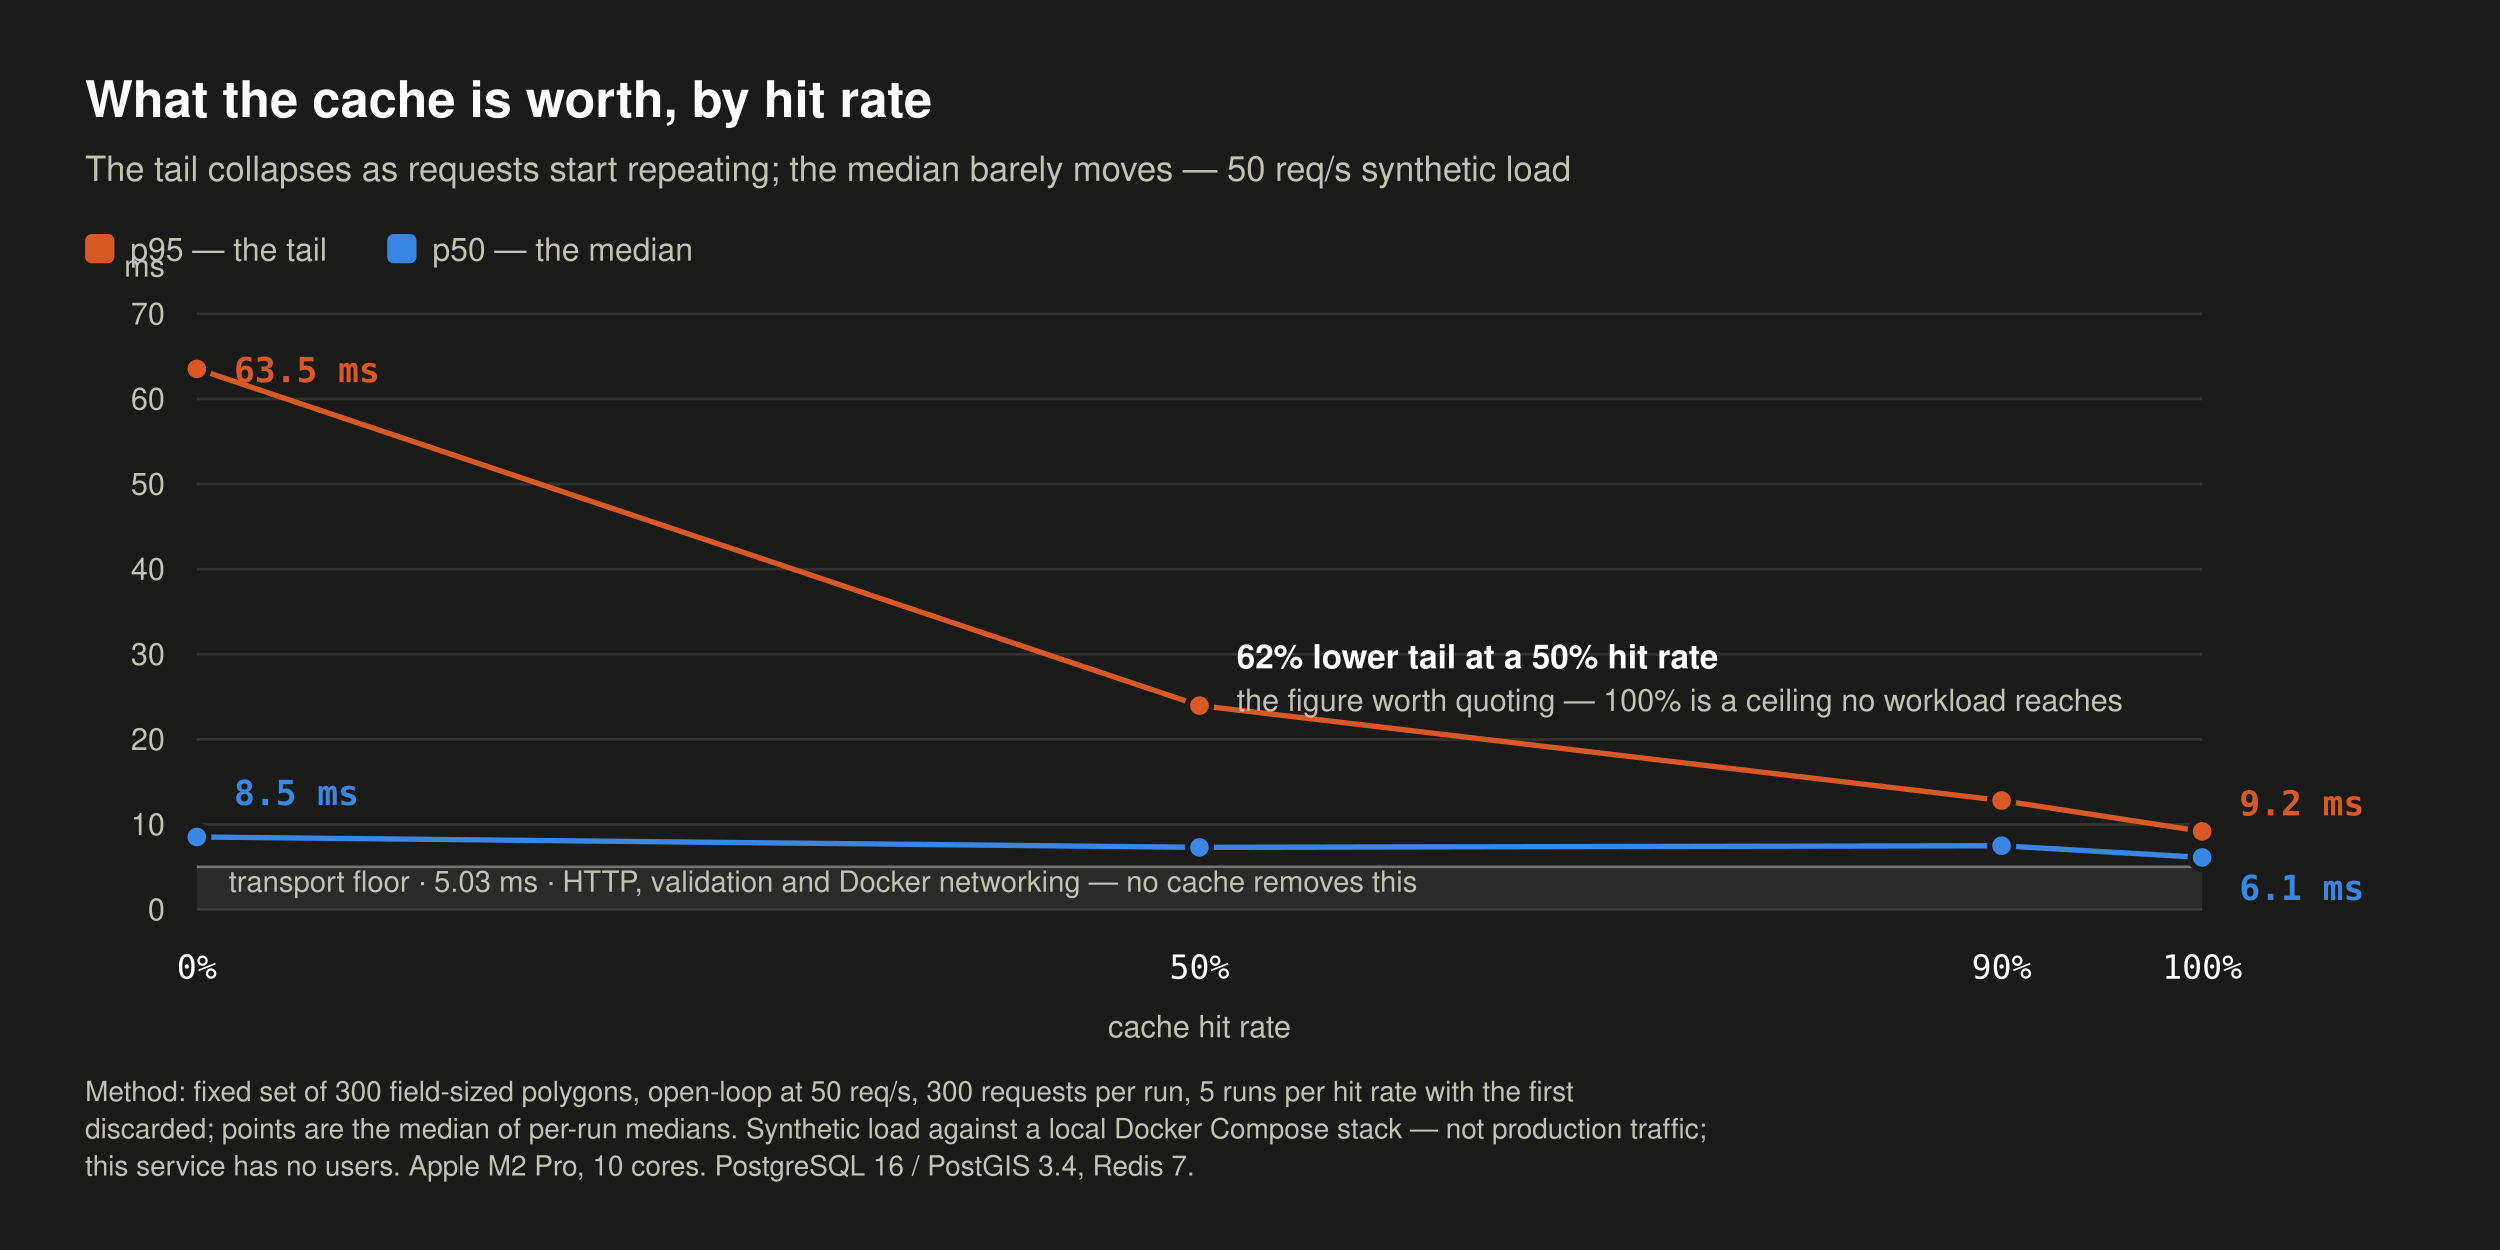
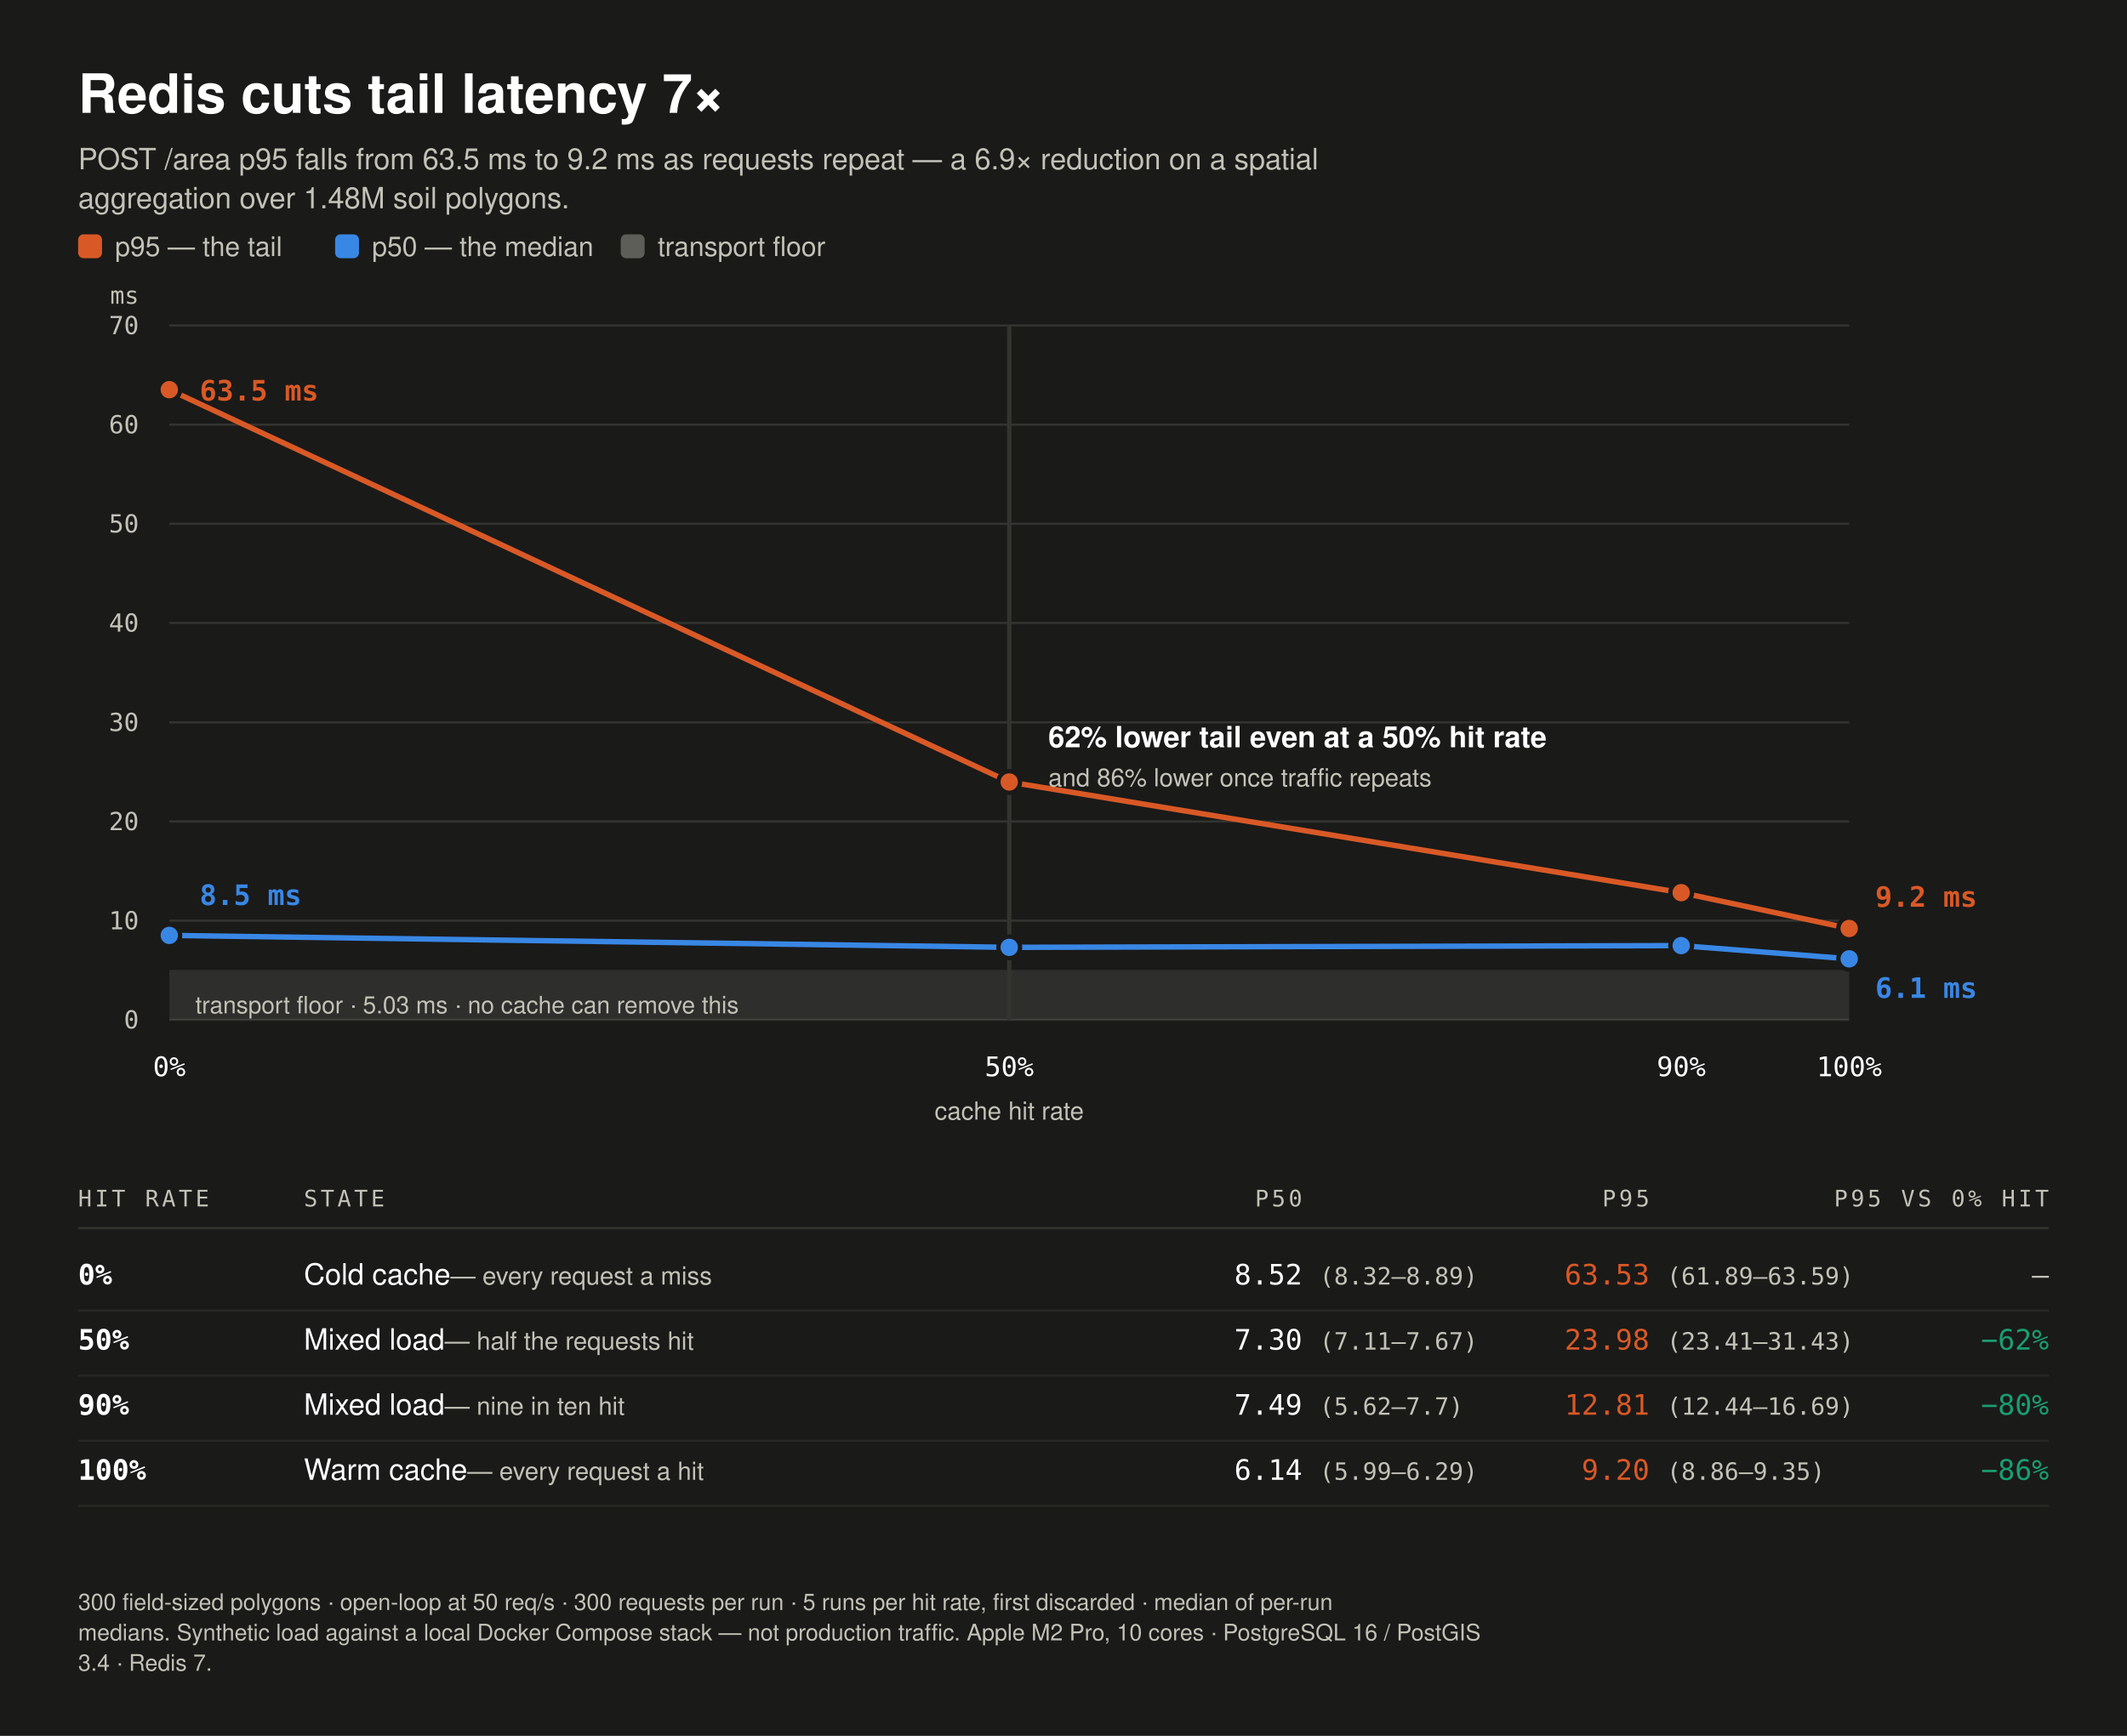
- <svg xmlns="http://www.w3.org/2000/svg" width="940" height="470" viewBox="0 0 940 470" font-family="ui-sans-serif, -apple-system, Segoe UI, Helvetica, Arial, sans-serif" role="img" aria-label="p50 and p95 latency against cache hit rate">
-   <rect width="940" height="470" fill="#1a1a19" />
-   <text x="32" y="44" font-size="19" font-weight="600" fill="#ffffff">What the cache is worth, by hit rate</text>
-   <text x="32" y="68" font-size="13" fill="#c3c2b7">The tail collapses as requests start repeating; the median barely moves — 50 req/s synthetic load</text>
-   <rect x="32" y="88" width="11" height="11" rx="2.5" fill="#d95926" />
-   <text x="49" y="98" font-size="12" fill="#c3c2b7">p95 — the tail</text>
-   <rect x="145.6" y="88" width="11" height="11" rx="2.5" fill="#3987e5" />
-   <text x="162.6" y="98" font-size="12" fill="#c3c2b7">p50 — the median</text>
-   <line x1="74" y1="342.0" x2="828" y2="342.0" stroke="#333330" stroke-width="1" />
-   <text x="62" y="346.0" font-size="11.5" fill="#c3c2b7" text-anchor="end">0</text>
-   <line x1="74" y1="310.0" x2="828" y2="310.0" stroke="#333330" stroke-width="1" />
-   <text x="62" y="314.0" font-size="11.5" fill="#c3c2b7" text-anchor="end">10</text>
-   <line x1="74" y1="278.0" x2="828" y2="278.0" stroke="#333330" stroke-width="1" />
-   <text x="62" y="282.0" font-size="11.5" fill="#c3c2b7" text-anchor="end">20</text>
-   <line x1="74" y1="246.0" x2="828" y2="246.0" stroke="#333330" stroke-width="1" />
-   <text x="62" y="250.0" font-size="11.5" fill="#c3c2b7" text-anchor="end">30</text>
-   <line x1="74" y1="214.0" x2="828" y2="214.0" stroke="#333330" stroke-width="1" />
-   <text x="62" y="218.0" font-size="11.5" fill="#c3c2b7" text-anchor="end">40</text>
-   <line x1="74" y1="182.0" x2="828" y2="182.0" stroke="#333330" stroke-width="1" />
-   <text x="62" y="186.0" font-size="11.5" fill="#c3c2b7" text-anchor="end">50</text>
-   <line x1="74" y1="150.0" x2="828" y2="150.0" stroke="#333330" stroke-width="1" />
-   <text x="62" y="154.0" font-size="11.5" fill="#c3c2b7" text-anchor="end">60</text>
-   <line x1="74" y1="118.0" x2="828" y2="118.0" stroke="#333330" stroke-width="1" />
-   <text x="62" y="122.0" font-size="11.5" fill="#c3c2b7" text-anchor="end">70</text>
-   <text x="62" y="104" font-size="11.5" fill="#c3c2b7" text-anchor="end">ms</text>
-   <rect x="74" y="325.9" width="754" height="16.1" fill="#c3c2b7" opacity="0.10" />
-   <line x1="74" y1="325.9" x2="828" y2="325.9" stroke="#c3c2b7" stroke-width="1" opacity="0.5" />
-   <text x="86" y="335.3" font-size="11" fill="#c3c2b7">transport floor · 5.03 ms · HTTP, validation and Docker networking — no cache removes this</text>
-   <text x="74.0" y="368" font-size="12.5" fill="#ffffff" text-anchor="middle" font-family="ui-monospace, SFMono-Regular, Menlo, monospace">0%</text>
-   <text x="451.0" y="368" font-size="12.5" fill="#ffffff" text-anchor="middle" font-family="ui-monospace, SFMono-Regular, Menlo, monospace">50%</text>
-   <text x="752.6" y="368" font-size="12.5" fill="#ffffff" text-anchor="middle" font-family="ui-monospace, SFMono-Regular, Menlo, monospace">90%</text>
-   <text x="828.0" y="368" font-size="12.5" fill="#ffffff" text-anchor="middle" font-family="ui-monospace, SFMono-Regular, Menlo, monospace">100%</text>
-   <text x="451" y="390" font-size="11.5" fill="#c3c2b7" text-anchor="middle">cache hit rate</text>
-   <path d="M74.0 138.7 L451.0 265.3 L752.6 301.0 L828.0 312.6" fill="none" stroke="#d95926" stroke-width="2" stroke-linejoin="round" stroke-linecap="round" />
-   <circle cx="74.0" cy="138.7" r="4.5" fill="#d95926" stroke="#1a1a19" stroke-width="2" />
-   <circle cx="451.0" cy="265.3" r="4.5" fill="#d95926" stroke="#1a1a19" stroke-width="2" />
-   <circle cx="752.6" cy="301.0" r="4.5" fill="#d95926" stroke="#1a1a19" stroke-width="2" />
-   <circle cx="828.0" cy="312.6" r="4.5" fill="#d95926" stroke="#1a1a19" stroke-width="2" />
-   <path d="M74.0 314.7 L451.0 318.6 L752.6 318.0 L828.0 322.4" fill="none" stroke="#3987e5" stroke-width="2" stroke-linejoin="round" stroke-linecap="round" />
-   <circle cx="74.0" cy="314.7" r="4.5" fill="#3987e5" stroke="#1a1a19" stroke-width="2" />
-   <circle cx="451.0" cy="318.6" r="4.5" fill="#3987e5" stroke="#1a1a19" stroke-width="2" />
-   <circle cx="752.6" cy="318.0" r="4.5" fill="#3987e5" stroke="#1a1a19" stroke-width="2" />
-   <circle cx="828.0" cy="322.4" r="4.5" fill="#3987e5" stroke="#1a1a19" stroke-width="2" />
-   <text x="88.0" y="143.7" font-size="13" fill="#d95926" font-family="ui-monospace, SFMono-Regular, Menlo, monospace" font-weight="600" text-anchor="start">63.5 ms</text>
-   <text x="88.0" y="302.7" font-size="13" fill="#3987e5" font-family="ui-monospace, SFMono-Regular, Menlo, monospace" font-weight="600" text-anchor="start">8.5 ms</text>
-   <text x="842.0" y="306.6" font-size="13" fill="#d95926" font-family="ui-monospace, SFMono-Regular, Menlo, monospace" font-weight="600" text-anchor="start">9.2 ms</text>
-   <text x="842.0" y="338.4" font-size="13" fill="#3987e5" font-family="ui-monospace, SFMono-Regular, Menlo, monospace" font-weight="600" text-anchor="start">6.1 ms</text>
-   <text x="465.0" y="251.3" font-size="12.5" fill="#ffffff" font-weight="600">62% lower tail at a 50% hit rate</text>
-   <text x="465.0" y="267.3" font-size="11.5" fill="#c3c2b7">the figure worth quoting — 100% is a ceiling no workload reaches</text>
-   <text x="32" y="414" font-size="10.5" fill="#c3c2b7">Method: fixed set of 300 field-sized polygons, open-loop at 50 req/s, 300 requests per run, 5 runs per hit rate with the first</text>
-   <text x="32" y="428" font-size="10.5" fill="#c3c2b7">discarded; points are the median of per-run medians. Synthetic load against a local Docker Compose stack — not production traffic;</text>
-   <text x="32" y="442" font-size="10.5" fill="#c3c2b7">this service has no users. Apple M2 Pro, 10 cores. PostgreSQL 16 / PostGIS 3.4, Redis 7.</text>
+ <svg xmlns="http://www.w3.org/2000/svg" width="980" height="800" viewBox="0 0 980 800" font-family="ui-sans-serif, -apple-system, Segoe UI, Helvetica, Arial, sans-serif" role="img" aria-label="Cache hit rate against POST /area latency: p95 falls from 63.5 ms to 9.2 ms">
+   <rect width="980" height="800" fill="#1a1a19" />
+   <text x="36" y="52" font-size="25" font-weight="600" fill="#ffffff">Redis cuts tail latency 7×</text>
+   <text x="36" y="78" font-size="13.5" fill="#c3c2b7">POST /area p95 falls from 63.5 ms to 9.2 ms as requests repeat — a 6.9× reduction on a spatial</text>
+   <text x="36" y="96" font-size="13.5" fill="#c3c2b7">aggregation over 1.48M soil polygons.</text>
+   <rect x="36" y="108" width="11" height="11" rx="2.5" fill="#d95926" />
+   <text x="53" y="118" font-size="12.5" fill="#c3c2b7">p95 — the tail</text>
+   <rect x="154.4" y="108" width="11" height="11" rx="2.5" fill="#3987e5" />
+   <text x="171.4" y="118" font-size="12.5" fill="#c3c2b7">p50 — the median</text>
+   <rect x="286.0" y="108" width="11" height="11" rx="2.5" fill="#c3c2b7" opacity="0.4" />
+   <text x="303.0" y="118" font-size="12.5" fill="#c3c2b7">transport floor</text>
+   <line x1="78" y1="470.0" x2="852" y2="470.0" stroke="#333330" stroke-width="1" />
+   <text x="64" y="474.0" font-size="11.5" fill="#c3c2b7" text-anchor="end" font-family="ui-monospace, SFMono-Regular, Menlo, monospace">0</text>
+   <line x1="78" y1="424.3" x2="852" y2="424.3" stroke="#333330" stroke-width="1" />
+   <text x="64" y="428.3" font-size="11.5" fill="#c3c2b7" text-anchor="end" font-family="ui-monospace, SFMono-Regular, Menlo, monospace">10</text>
+   <line x1="78" y1="378.6" x2="852" y2="378.6" stroke="#333330" stroke-width="1" />
+   <text x="64" y="382.6" font-size="11.5" fill="#c3c2b7" text-anchor="end" font-family="ui-monospace, SFMono-Regular, Menlo, monospace">20</text>
+   <line x1="78" y1="332.9" x2="852" y2="332.9" stroke="#333330" stroke-width="1" />
+   <text x="64" y="336.9" font-size="11.5" fill="#c3c2b7" text-anchor="end" font-family="ui-monospace, SFMono-Regular, Menlo, monospace">30</text>
+   <line x1="78" y1="287.1" x2="852" y2="287.1" stroke="#333330" stroke-width="1" />
+   <text x="64" y="291.1" font-size="11.5" fill="#c3c2b7" text-anchor="end" font-family="ui-monospace, SFMono-Regular, Menlo, monospace">40</text>
+   <line x1="78" y1="241.4" x2="852" y2="241.4" stroke="#333330" stroke-width="1" />
+   <text x="64" y="245.4" font-size="11.5" fill="#c3c2b7" text-anchor="end" font-family="ui-monospace, SFMono-Regular, Menlo, monospace">50</text>
+   <line x1="78" y1="195.7" x2="852" y2="195.7" stroke="#333330" stroke-width="1" />
+   <text x="64" y="199.7" font-size="11.5" fill="#c3c2b7" text-anchor="end" font-family="ui-monospace, SFMono-Regular, Menlo, monospace">60</text>
+   <line x1="78" y1="150.0" x2="852" y2="150.0" stroke="#333330" stroke-width="1" />
+   <text x="64" y="154.0" font-size="11.5" fill="#c3c2b7" text-anchor="end" font-family="ui-monospace, SFMono-Regular, Menlo, monospace">70</text>
+   <text x="64" y="140" font-size="11" fill="#c3c2b7" text-anchor="end" font-family="ui-monospace, SFMono-Regular, Menlo, monospace">ms</text>
+   <rect x="78" y="447.0" width="774" height="23.0" fill="#c3c2b7" opacity="0.12" />
+   <text x="90" y="467.0" font-size="11" fill="#c3c2b7">transport floor · 5.03 ms · no cache can remove this</text>
+   <line x1="465.0" y1="150" x2="465.0" y2="470" stroke="#333330" stroke-width="2" />
+   <path d="M78.0 179.6 L465.0 360.4 L774.6 411.4 L852.0 427.9" fill="none" stroke="#d95926" stroke-width="2.5" stroke-linejoin="round" stroke-linecap="round" />
+   <circle cx="78.0" cy="179.6" r="5" fill="#d95926" stroke="#1a1a19" stroke-width="2" />
+   <circle cx="465.0" cy="360.4" r="5" fill="#d95926" stroke="#1a1a19" stroke-width="2" />
+   <circle cx="774.6" cy="411.4" r="5" fill="#d95926" stroke="#1a1a19" stroke-width="2" />
+   <circle cx="852.0" cy="427.9" r="5" fill="#d95926" stroke="#1a1a19" stroke-width="2" />
+   <path d="M78.0 431.1 L465.0 436.6 L774.6 435.8 L852.0 441.9" fill="none" stroke="#3987e5" stroke-width="2.5" stroke-linejoin="round" stroke-linecap="round" />
+   <circle cx="78.0" cy="431.1" r="5" fill="#3987e5" stroke="#1a1a19" stroke-width="2" />
+   <circle cx="465.0" cy="436.6" r="5" fill="#3987e5" stroke="#1a1a19" stroke-width="2" />
+   <circle cx="774.6" cy="435.8" r="5" fill="#3987e5" stroke="#1a1a19" stroke-width="2" />
+   <circle cx="852.0" cy="441.9" r="5" fill="#3987e5" stroke="#1a1a19" stroke-width="2" />
+   <text x="92.0" y="184.6" font-size="13" fill="#d95926" font-family="ui-monospace, SFMono-Regular, Menlo, monospace" font-weight="600">63.5 ms</text>
+   <text x="92.0" y="417.1" font-size="13" fill="#3987e5" font-family="ui-monospace, SFMono-Regular, Menlo, monospace" font-weight="600">8.5 ms</text>
+   <text x="864.0" y="417.9" font-size="13" fill="#d95926" font-family="ui-monospace, SFMono-Regular, Menlo, monospace" font-weight="600">9.2 ms</text>
+   <text x="864.0" y="459.9" font-size="13" fill="#3987e5" font-family="ui-monospace, SFMono-Regular, Menlo, monospace" font-weight="600">6.1 ms</text>
+   <text x="483.0" y="344.4" font-size="13.5" fill="#ffffff" font-weight="600">62% lower tail even at a 50% hit rate</text>
+   <text x="483.0" y="362.4" font-size="11.5" fill="#c3c2b7">and 86% lower once traffic repeats</text>
+   <text x="78.0" y="496" font-size="12.5" fill="#ffffff" text-anchor="middle" font-family="ui-monospace, SFMono-Regular, Menlo, monospace">0%</text>
+   <text x="465.0" y="496" font-size="12.5" fill="#ffffff" text-anchor="middle" font-family="ui-monospace, SFMono-Regular, Menlo, monospace">50%</text>
+   <text x="774.6" y="496" font-size="12.5" fill="#ffffff" text-anchor="middle" font-family="ui-monospace, SFMono-Regular, Menlo, monospace">90%</text>
+   <text x="852.0" y="496" font-size="12.5" fill="#ffffff" text-anchor="middle" font-family="ui-monospace, SFMono-Regular, Menlo, monospace">100%</text>
+   <text x="465" y="516" font-size="11.5" fill="#c3c2b7" text-anchor="middle">cache hit rate</text>
+   <text x="36" y="556" font-size="10.5" fill="#c3c2b7" text-anchor="start" font-family="ui-monospace, SFMono-Regular, Menlo, monospace" letter-spacing="1.4">HIT RATE</text>
+   <text x="140" y="556" font-size="10.5" fill="#c3c2b7" text-anchor="start" font-family="ui-monospace, SFMono-Regular, Menlo, monospace" letter-spacing="1.4">STATE</text>
+   <text x="600" y="556" font-size="10.5" fill="#c3c2b7" text-anchor="end" font-family="ui-monospace, SFMono-Regular, Menlo, monospace" letter-spacing="1.4">P50</text>
+   <text x="760" y="556" font-size="10.5" fill="#c3c2b7" text-anchor="end" font-family="ui-monospace, SFMono-Regular, Menlo, monospace" letter-spacing="1.4">P95</text>
+   <text x="944" y="556" font-size="10.5" fill="#c3c2b7" text-anchor="end" font-family="ui-monospace, SFMono-Regular, Menlo, monospace" letter-spacing="1.4">P95 VS 0% HIT</text>
+   <line x1="36" y1="566" x2="944" y2="566" stroke="#333330" stroke-width="1" />
+   <text x="36" y="592" font-size="13" fill="#ffffff" font-weight="600" font-family="ui-monospace, SFMono-Regular, Menlo, monospace">0%</text>
+   <text x="140" y="592" font-size="13.5" fill="#ffffff">Cold cache<tspan fill="#c3c2b7" font-size="11.5"> — every request a miss</tspan>
+   </text>
+   <text x="600" y="592" font-size="13" fill="#ffffff" text-anchor="end" font-family="ui-monospace, SFMono-Regular, Menlo, monospace">8.52</text>
+   <text x="608" y="592" font-size="11" fill="#c3c2b7" font-family="ui-monospace, SFMono-Regular, Menlo, monospace">(8.32–8.89)</text>
+   <text x="760" y="592" font-size="13" fill="#d95926" text-anchor="end" font-family="ui-monospace, SFMono-Regular, Menlo, monospace">63.53</text>
+   <text x="768" y="592" font-size="11" fill="#c3c2b7" font-family="ui-monospace, SFMono-Regular, Menlo, monospace">(61.89–63.59)</text>
+   <text x="944" y="592" font-size="13" text-anchor="end" font-family="ui-monospace, SFMono-Regular, Menlo, monospace" fill="#c3c2b7">—</text>
+   <line x1="36" y1="604" x2="944" y2="604" stroke="#333330" stroke-width="1" opacity="0.5" />
+   <text x="36" y="622" font-size="13" fill="#ffffff" font-weight="600" font-family="ui-monospace, SFMono-Regular, Menlo, monospace">50%</text>
+   <text x="140" y="622" font-size="13.5" fill="#ffffff">Mixed load<tspan fill="#c3c2b7" font-size="11.5"> — half the requests hit</tspan>
+   </text>
+   <text x="600" y="622" font-size="13" fill="#ffffff" text-anchor="end" font-family="ui-monospace, SFMono-Regular, Menlo, monospace">7.30</text>
+   <text x="608" y="622" font-size="11" fill="#c3c2b7" font-family="ui-monospace, SFMono-Regular, Menlo, monospace">(7.11–7.67)</text>
+   <text x="760" y="622" font-size="13" fill="#d95926" text-anchor="end" font-family="ui-monospace, SFMono-Regular, Menlo, monospace">23.98</text>
+   <text x="768" y="622" font-size="11" fill="#c3c2b7" font-family="ui-monospace, SFMono-Regular, Menlo, monospace">(23.41–31.43)</text>
+   <text x="944" y="622" font-size="13" text-anchor="end" font-family="ui-monospace, SFMono-Regular, Menlo, monospace" fill="#199e70">−62%</text>
+   <line x1="36" y1="634" x2="944" y2="634" stroke="#333330" stroke-width="1" opacity="0.5" />
+   <text x="36" y="652" font-size="13" fill="#ffffff" font-weight="600" font-family="ui-monospace, SFMono-Regular, Menlo, monospace">90%</text>
+   <text x="140" y="652" font-size="13.5" fill="#ffffff">Mixed load<tspan fill="#c3c2b7" font-size="11.5"> — nine in ten hit</tspan>
+   </text>
+   <text x="600" y="652" font-size="13" fill="#ffffff" text-anchor="end" font-family="ui-monospace, SFMono-Regular, Menlo, monospace">7.49</text>
+   <text x="608" y="652" font-size="11" fill="#c3c2b7" font-family="ui-monospace, SFMono-Regular, Menlo, monospace">(5.62–7.7)</text>
+   <text x="760" y="652" font-size="13" fill="#d95926" text-anchor="end" font-family="ui-monospace, SFMono-Regular, Menlo, monospace">12.81</text>
+   <text x="768" y="652" font-size="11" fill="#c3c2b7" font-family="ui-monospace, SFMono-Regular, Menlo, monospace">(12.44–16.69)</text>
+   <text x="944" y="652" font-size="13" text-anchor="end" font-family="ui-monospace, SFMono-Regular, Menlo, monospace" fill="#199e70">−80%</text>
+   <line x1="36" y1="664" x2="944" y2="664" stroke="#333330" stroke-width="1" opacity="0.5" />
+   <text x="36" y="682" font-size="13" fill="#ffffff" font-weight="600" font-family="ui-monospace, SFMono-Regular, Menlo, monospace">100%</text>
+   <text x="140" y="682" font-size="13.5" fill="#ffffff">Warm cache<tspan fill="#c3c2b7" font-size="11.5"> — every request a hit</tspan>
+   </text>
+   <text x="600" y="682" font-size="13" fill="#ffffff" text-anchor="end" font-family="ui-monospace, SFMono-Regular, Menlo, monospace">6.14</text>
+   <text x="608" y="682" font-size="11" fill="#c3c2b7" font-family="ui-monospace, SFMono-Regular, Menlo, monospace">(5.99–6.29)</text>
+   <text x="760" y="682" font-size="13" fill="#d95926" text-anchor="end" font-family="ui-monospace, SFMono-Regular, Menlo, monospace">9.20</text>
+   <text x="768" y="682" font-size="11" fill="#c3c2b7" font-family="ui-monospace, SFMono-Regular, Menlo, monospace">(8.86–9.35)</text>
+   <text x="944" y="682" font-size="13" text-anchor="end" font-family="ui-monospace, SFMono-Regular, Menlo, monospace" fill="#199e70">−86%</text>
+   <line x1="36" y1="694" x2="944" y2="694" stroke="#333330" stroke-width="1" opacity="0.5" />
+   <text x="36" y="742" font-size="10.5" fill="#c3c2b7">300 field-sized polygons · open-loop at 50 req/s · 300 requests per run · 5 runs per hit rate, first discarded · median of per-run</text>
+   <text x="36" y="756" font-size="10.5" fill="#c3c2b7">medians. Synthetic load against a local Docker Compose stack — not production traffic. Apple M2 Pro, 10 cores · PostgreSQL 16 / PostGIS</text>
+   <text x="36" y="770" font-size="10.5" fill="#c3c2b7">3.4 · Redis 7.</text>
</svg>
